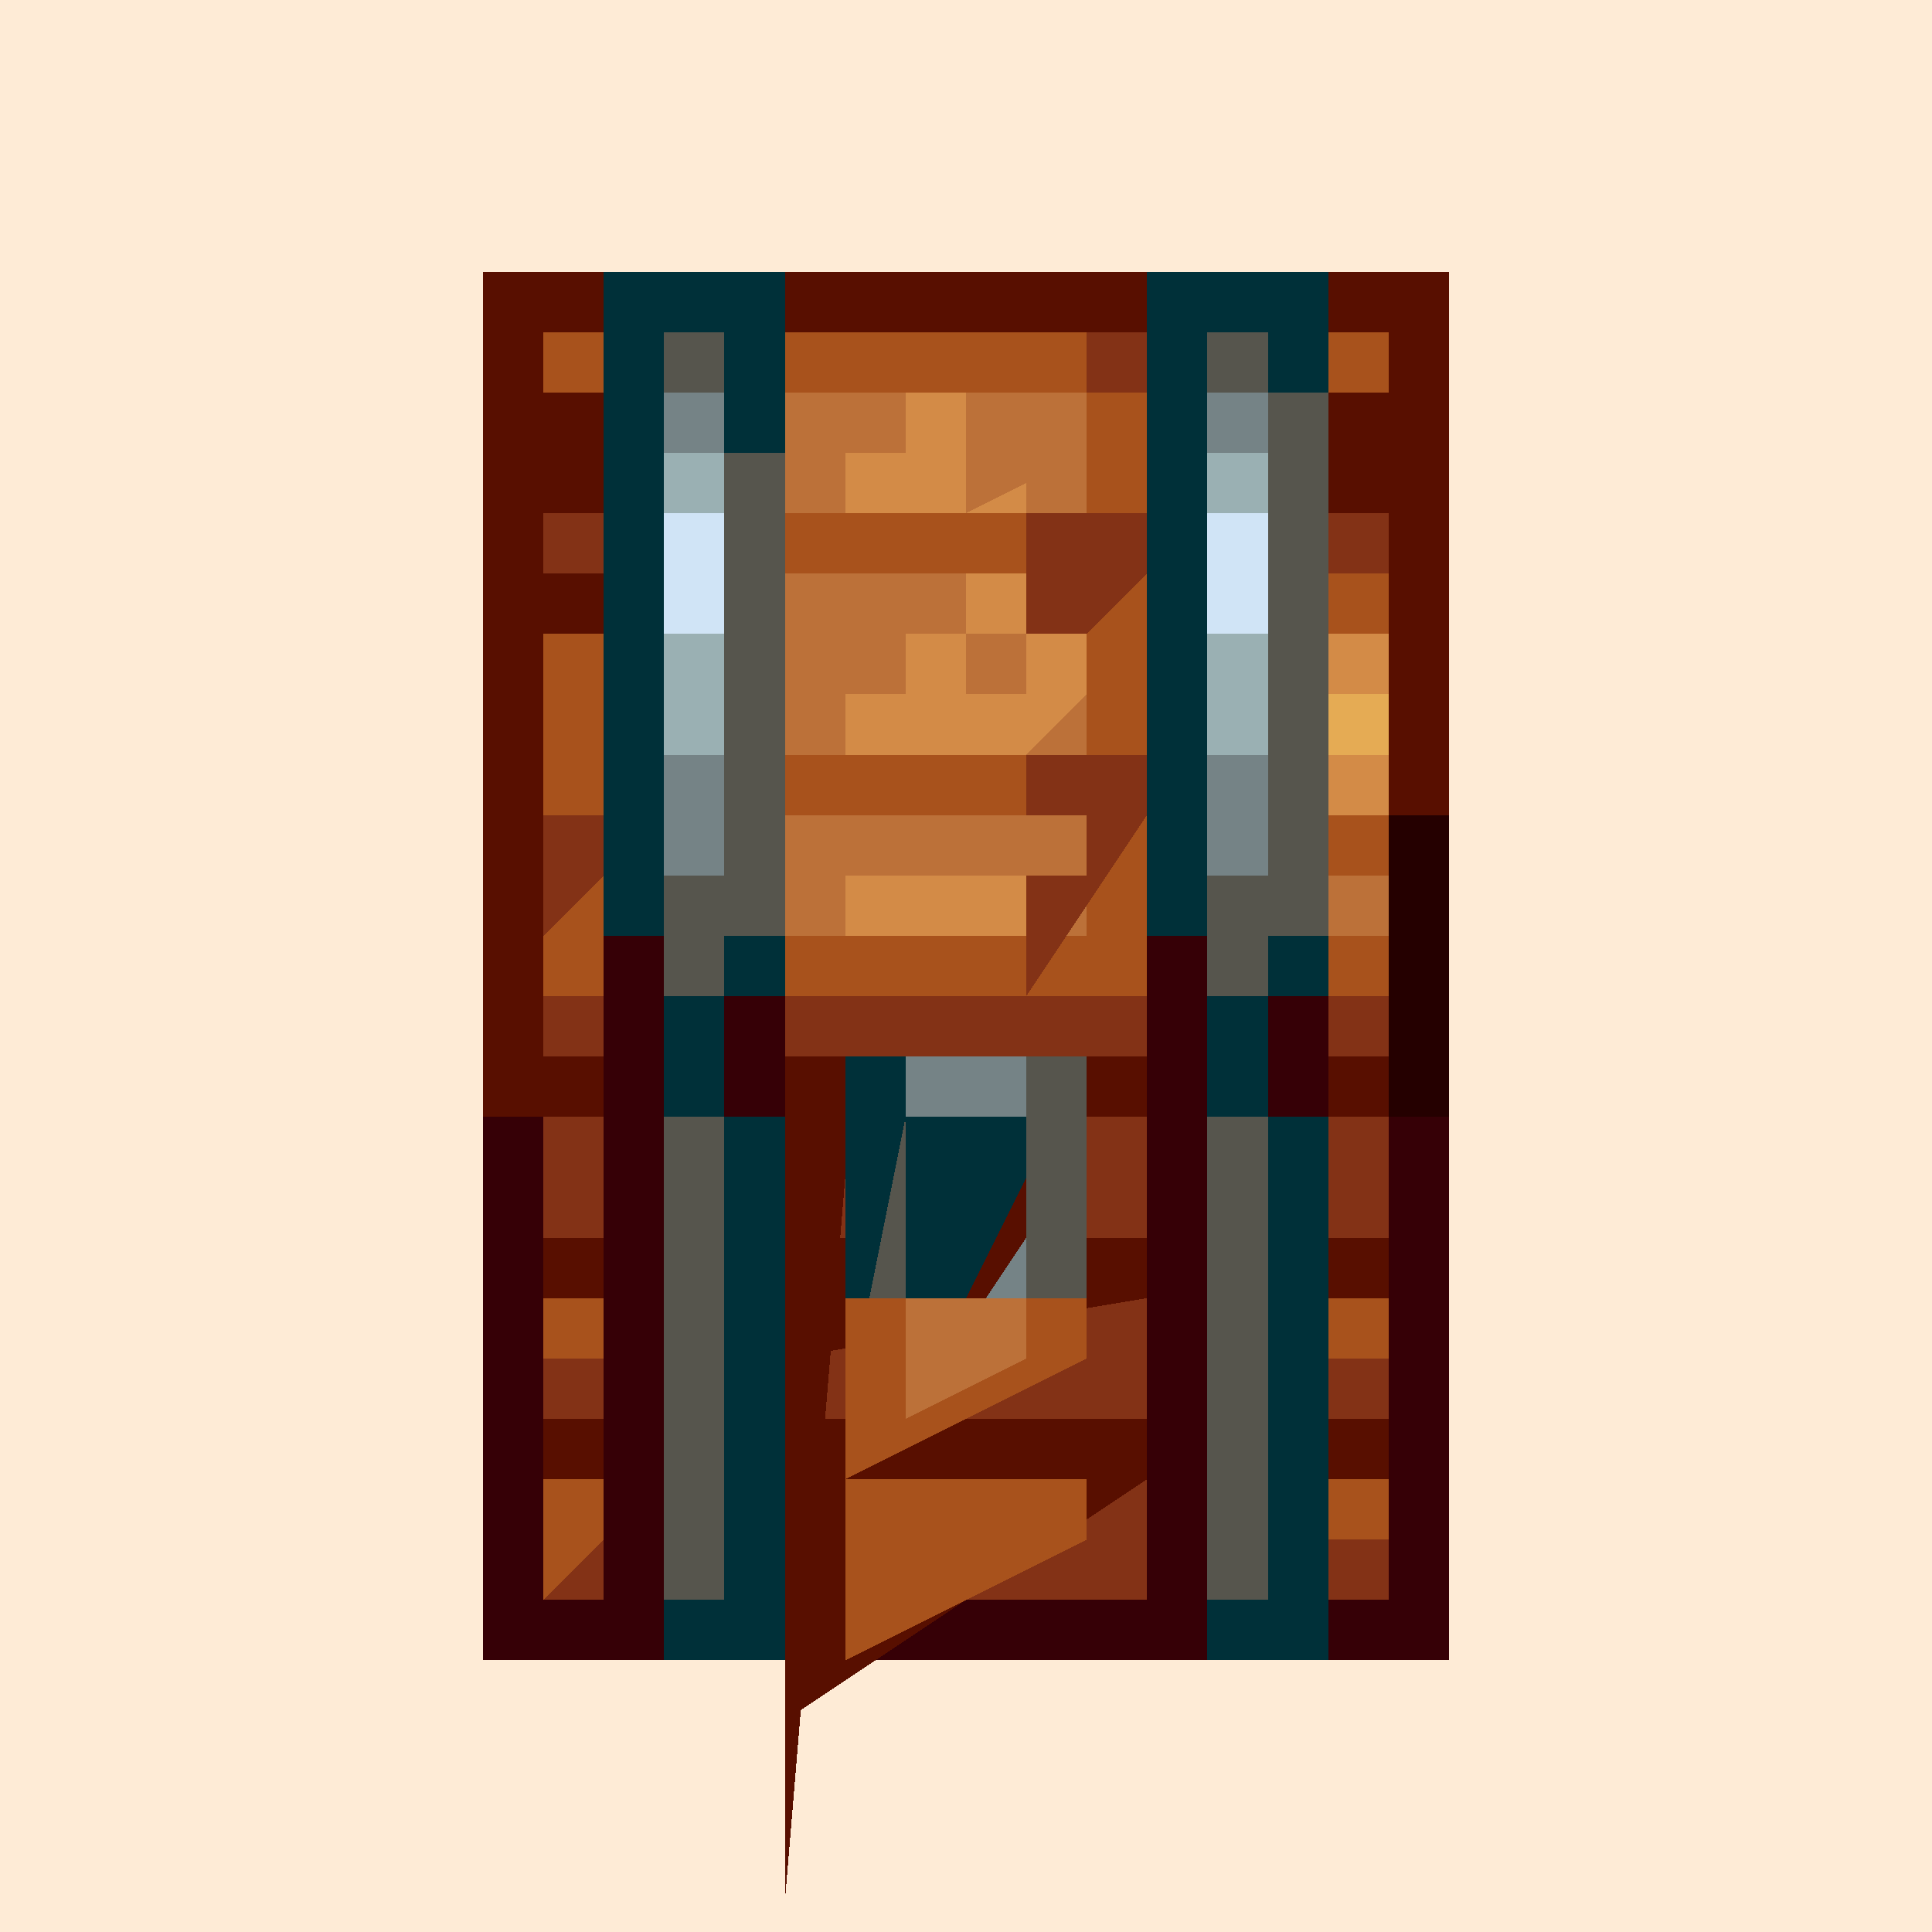
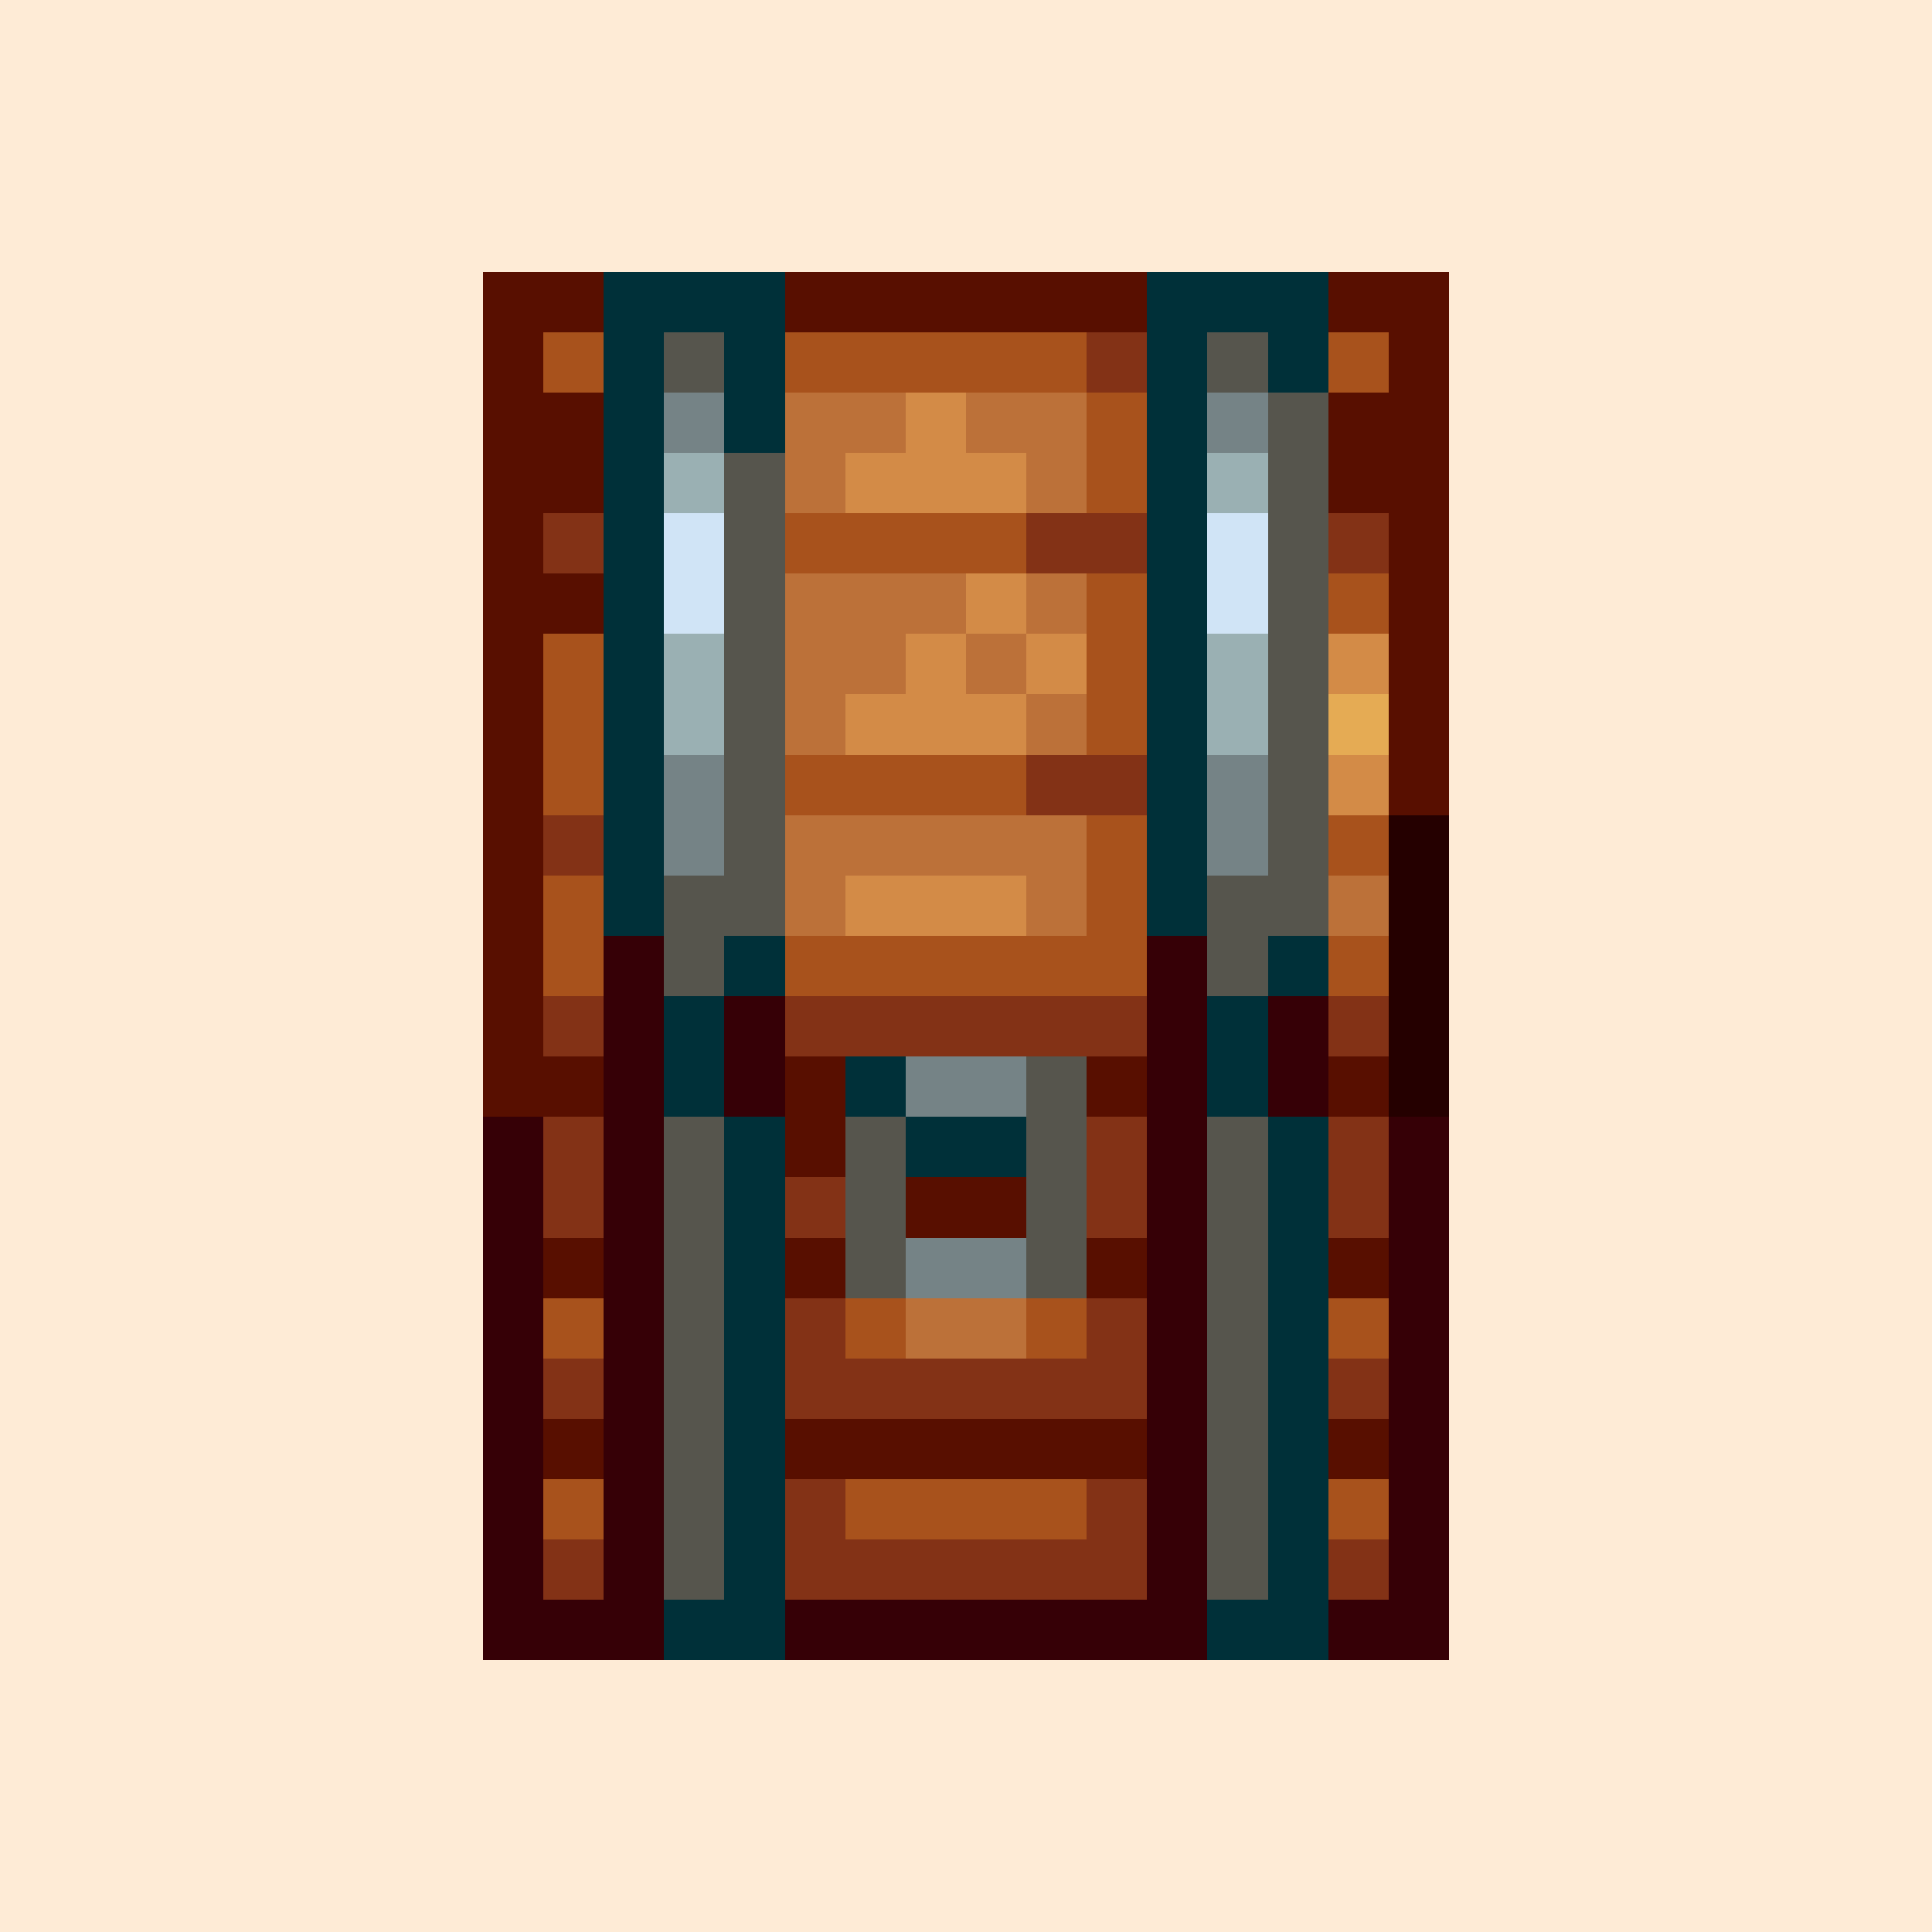
<svg xmlns="http://www.w3.org/2000/svg" viewBox="0 0 32 32" shape-rendering="crispEdges">
  <path fill="#FEEBD6" d="M0 0h32v32H0z" />
-   <g clip-path="path('M3 0v1H2v1H1v1H0v19h1v1h14v-1h1V3h-1V2h-1V1h-1V0z')">
-     <path d="M8 4.5h16v23H8z" fill="#580f00" />
-     <path d="M9 5.5h14v21H9z" fill="#a8521c" />
-     <path d="M8 18.5h16v9H8z" fill="#360006" />
-     <path d="M9 16.5h14v10H9z" fill="#833216" />
-     <path d="M13 17.5h6v1h-6zm0 3h6v1l-6 1zm-5-14h2v4H8zm5 17h6v1l-6 4z" fill="#580f00" />
-     <path d="M13 6.5h5v9h-5z" fill="#bc7139" />
-     <path d="M14 17.5h4v4h-4z" fill="#56554d" />
-     <path d="M10 4.5h3v23h-3zm9 0h3v23h-3z" fill="#003039" />
+   <g transform="translate(8 4.5)" clip-path="path('M3 0v1H2v1H1v1H0v19h1v1h14v-1h1V3h-1V2h-1V1h-1V0z')">
+     <path d="M0 0h16v23H0z" fill="#580f00" />
+     <path d="M1 1h14v21H1z" fill="#a8521c" />
+     <path d="M0 14h16v9H0z" fill="#360006" />
+     <path d="M1 12h14v10H1z" fill="#833216" />
+     <path d="M5 13h6v1H5zm0 3h6v1H5zM0 2h2v4H0zm5 17h6v1H5z" fill="#580f00" />
+     <path d="M5 2h5v9H5z" fill="#bc7139" />
+     <path d="M6 13h4v4H6z" fill="#56554d" />
+     <path d="M2 0h3v23H2zm9 0h3v23h-3z" fill="#003039" />
    <g fill="#56554d">
-       <path d="M11 5.5h1v21h-1zm9 0h1v21h-1z" />
-       <path d="M11 7.5h2v8h-2zm9-1h2v9h-2z" />
+       <path d="M3 1h1v21H3zm9 0h1v21h-1z" />
+       <path d="M3 3h2v8H3zm9-1h2v9h-2z" />
    </g>
-     <path d="M10 15.5h1v12h-1zm9 0h1v12h-1z" fill="#360006" />
-     <path d="M11 6.5h1v8h-1zm9 0h1v8h-1zm-5 11h2v4h-2z" fill="#758386" />
-     <path d="M11 7.5h1v5h-1zm9 0h1v5h-1z" fill="#9ab0b3" />
-     <path d="M23 13.5h1v5h-1z" fill="#250000" />
-     <path d="M14 6.5h3v9h-3z" fill="#d38b47" />
-     <path d="M8 17.5h2v1H8zm1 3h1v1l-1 1zm0 3h1v1l-1 2zm6-4h2v1l-2 3zm7-13h1v3h-1zm0 14h1v2h-1zm0 3h1v2h-1zm0-6h1v1h-1zm-9 0h1v2l-1 12z" fill="#580f00" />
-     <path d="M11 8.5h1v2h-1zm9 0h1v2h-1z" fill="#d0e4f6" />
-     <path d="M10 16.5h3v2h-3zm9 0h3v2h-3z" fill="#360006" />
+     <path d="M2 11h1v12H2zm9 0h1v12h-1z" fill="#360006" />
+     <path d="M3 2h1v8H3zm9 0h1v8h-1zM7 13h2v4H7z" fill="#758386" />
+     <path d="M3 3h1v5H3zm9 0h1v5h-1z" fill="#9ab0b3" />
+     <path d="M15 9h1v5h-1z" fill="#250000" />
+     <path d="M6 2h3v9H6z" fill="#d38b47" />
+     <path d="M0 13h2v1H0zm1 3h1v1H1zm0 3h1v1H1zm6-4h2v1H7zm7-13h1v3h-1zm0 14h1v2h-1zm0 3h1v2h-1zm0-6h1v1h-1zm-9 0h1v2H5z" fill="#580f00" />
+     <path d="M3 4h1v2H3zm9 0h1v2h-1z" fill="#d0e4f6" />
+     <path d="M2 12h3v2H2zm9 0h3v2h-3z" fill="#360006" />
    <g fill="#003039">
-       <path d="M11 16.5h1v2h-1zm9 0h1v2h-1zm-5 2h2v1l-2 4zm-1-1h1v1l-1 5z" />
-       <path d="M14 17.5h1v1h-1z" />
+       <path d="M3 12h1v2H3zm9 0h1v2h-1zm-5 2h2v1H7zm-1-1h1v1H6z" />
+       <path d="M6 13h1v1H6z" />
    </g>
-     <path d="M9 8.5h1v1H9zm0 5h1v1l-1 1zm8-5h2v1l-2 2zm0 4h2v1l-2 3zm1-7h1v1h-1zm4 3h1v1h-1z" fill="#833216" />
-     <path d="M9 21.5h1v1H9zm0 3h1v1l-1 1zm5-3h4v1l-4 2zm8 0h1v1h-1zm0 3h1v1h-1zm-9-16h4v1h-4zm0 4h4v1l-4 1zm1 12h4v1l-4 2z" fill="#a8521c" />
-     <path d="M13 6.5h2v1h-2zm3 0h2v1l-2 1zm-2 3h3v2h-3zm-1 4h5v1h-5zm2 8h2v1l-2 1zm7-7h1v1h-1z" fill="#bc7139" />
-     <path d="M15 10.5h1v2h-1zm7 0h1v3h-1zm-6-1h1v1h-1zm1 1h1v1l-1 1z" fill="#d38b47" />
-     <path d="M22 11.5h1v1h-1z" fill="#e5ab54" />
+     <path d="M1 4h1v1H1zm0 5h1v1H1zm8-5h2v1H9zm0 4h2v1H9zm1-7h1v1h-1zm4 3h1v1h-1z" fill="#833216" />
+     <path d="M1 17h1v1H1zm0 3h1v1H1zm5-3h4v1H6zm8 0h1v1h-1zm0 3h1v1h-1zM5 4h4v1H5zm0 4h4v1H5zm1 12h4v1H6z" fill="#a8521c" />
+     <path d="M5 2h2v1H5zm3 0h2v1H8zM6 5h3v2H6zM5 9h5v1H5zm2 8h2v1H7zm7-7h1v1h-1z" fill="#bc7139" />
+     <path d="M7 6h1v2H7zm7 0h1v3h-1zM8 5h1v1H8zm1 1h1v1H9z" fill="#d38b47" />
+     <path d="M14 7h1v1h-1z" fill="#e5ab54" />
  </g>
</svg>
